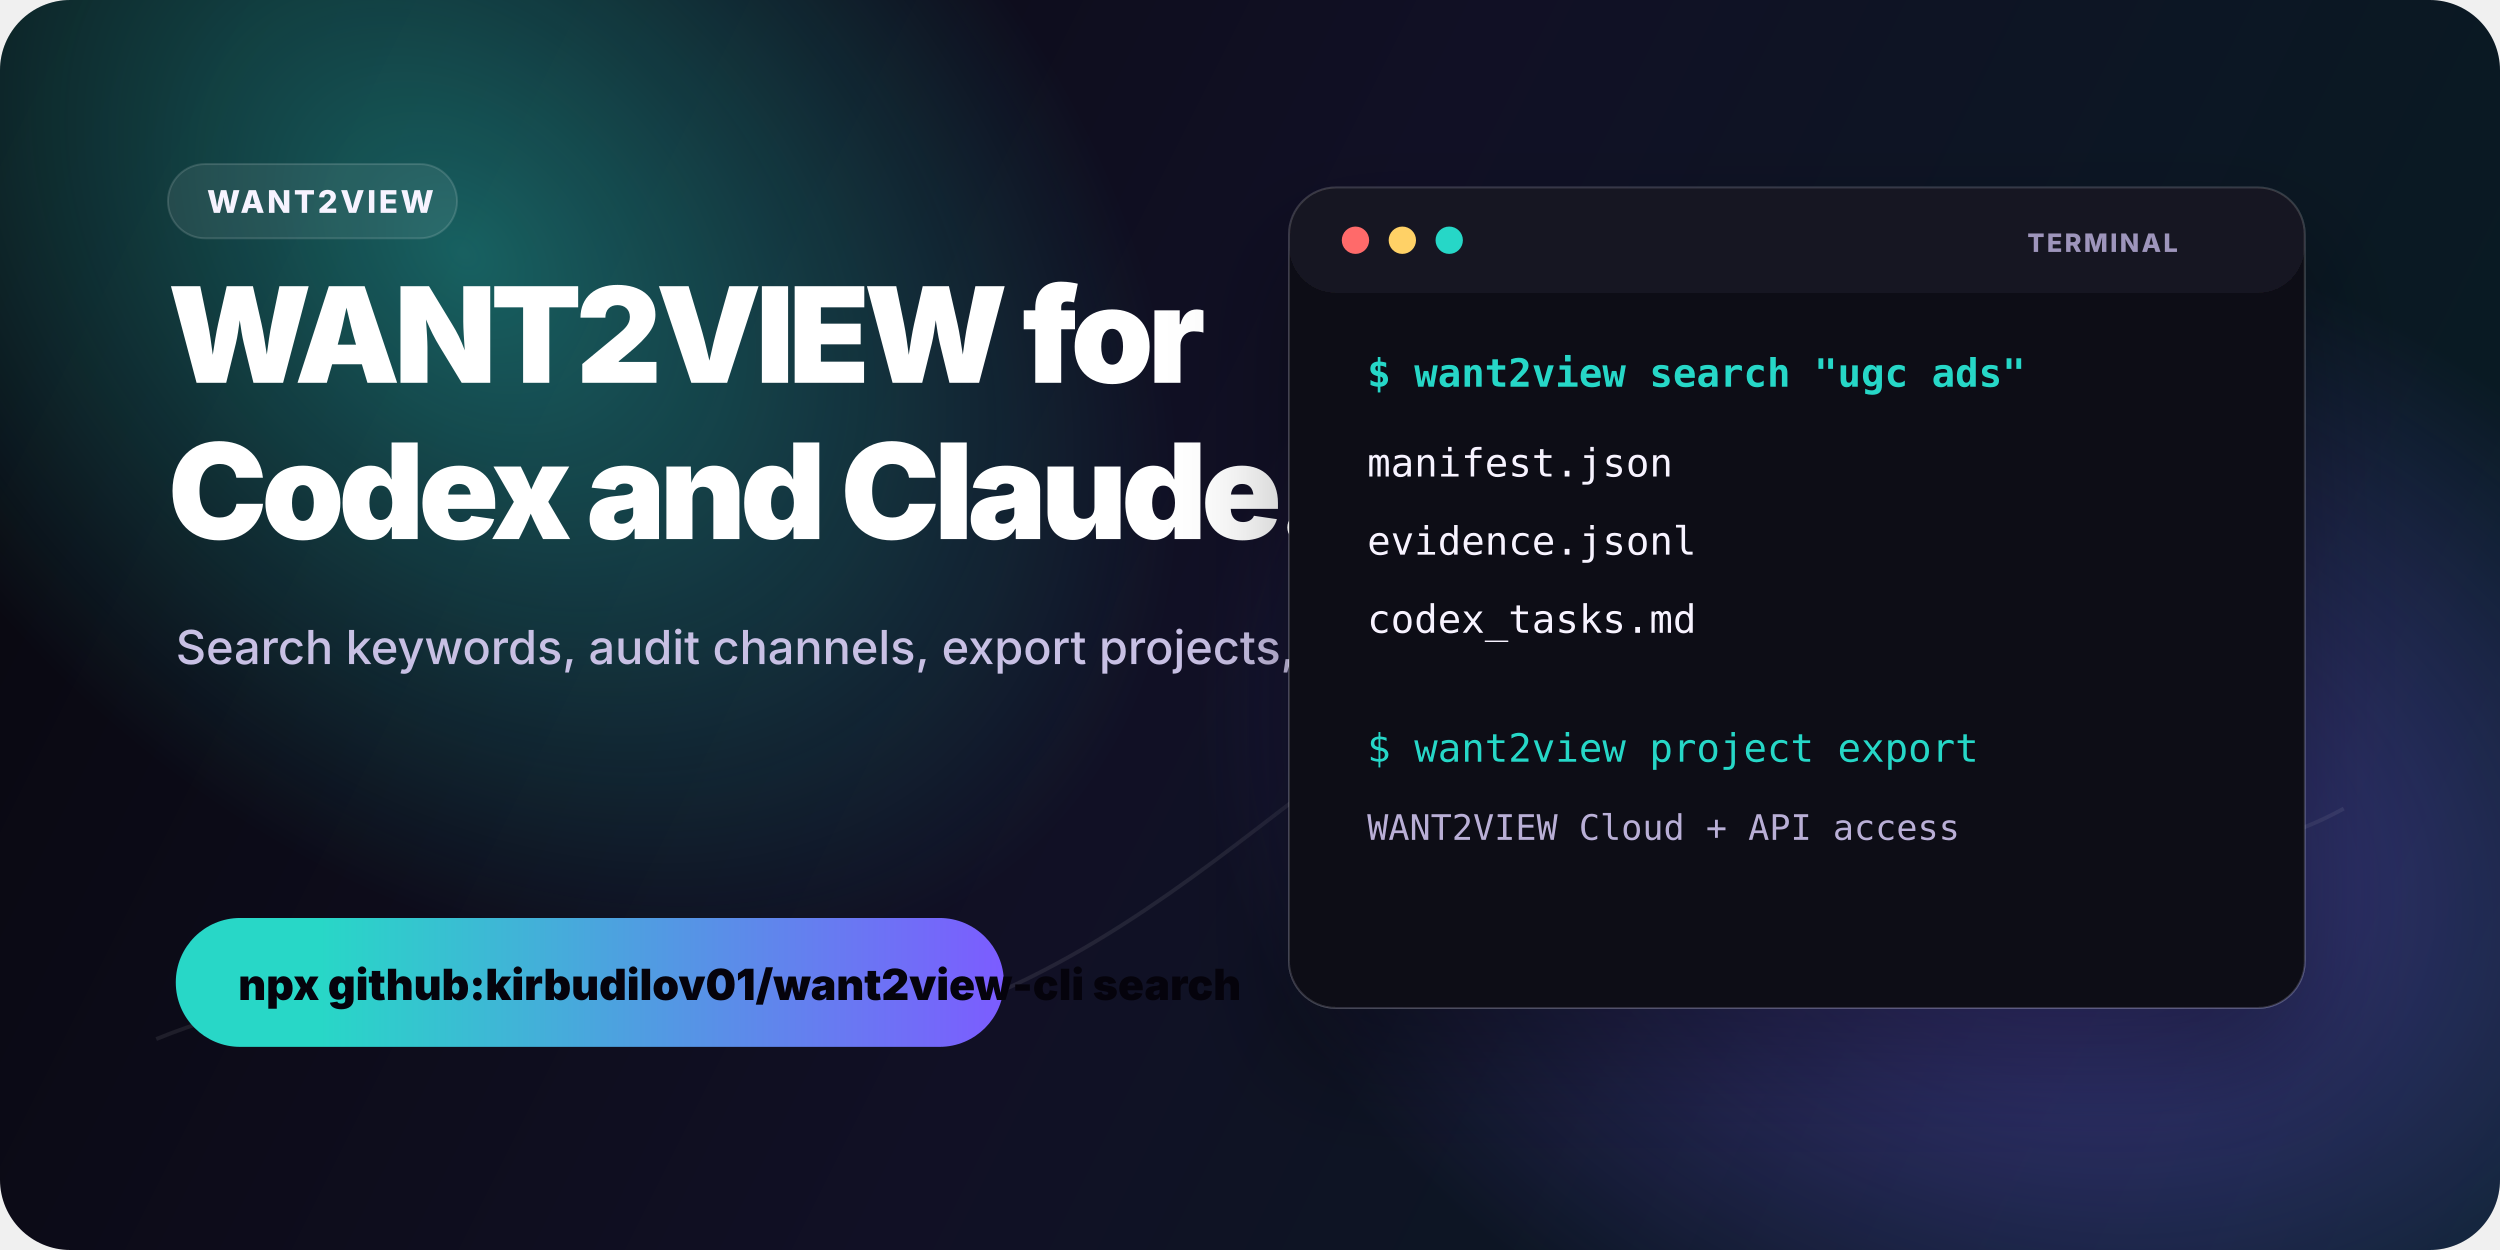
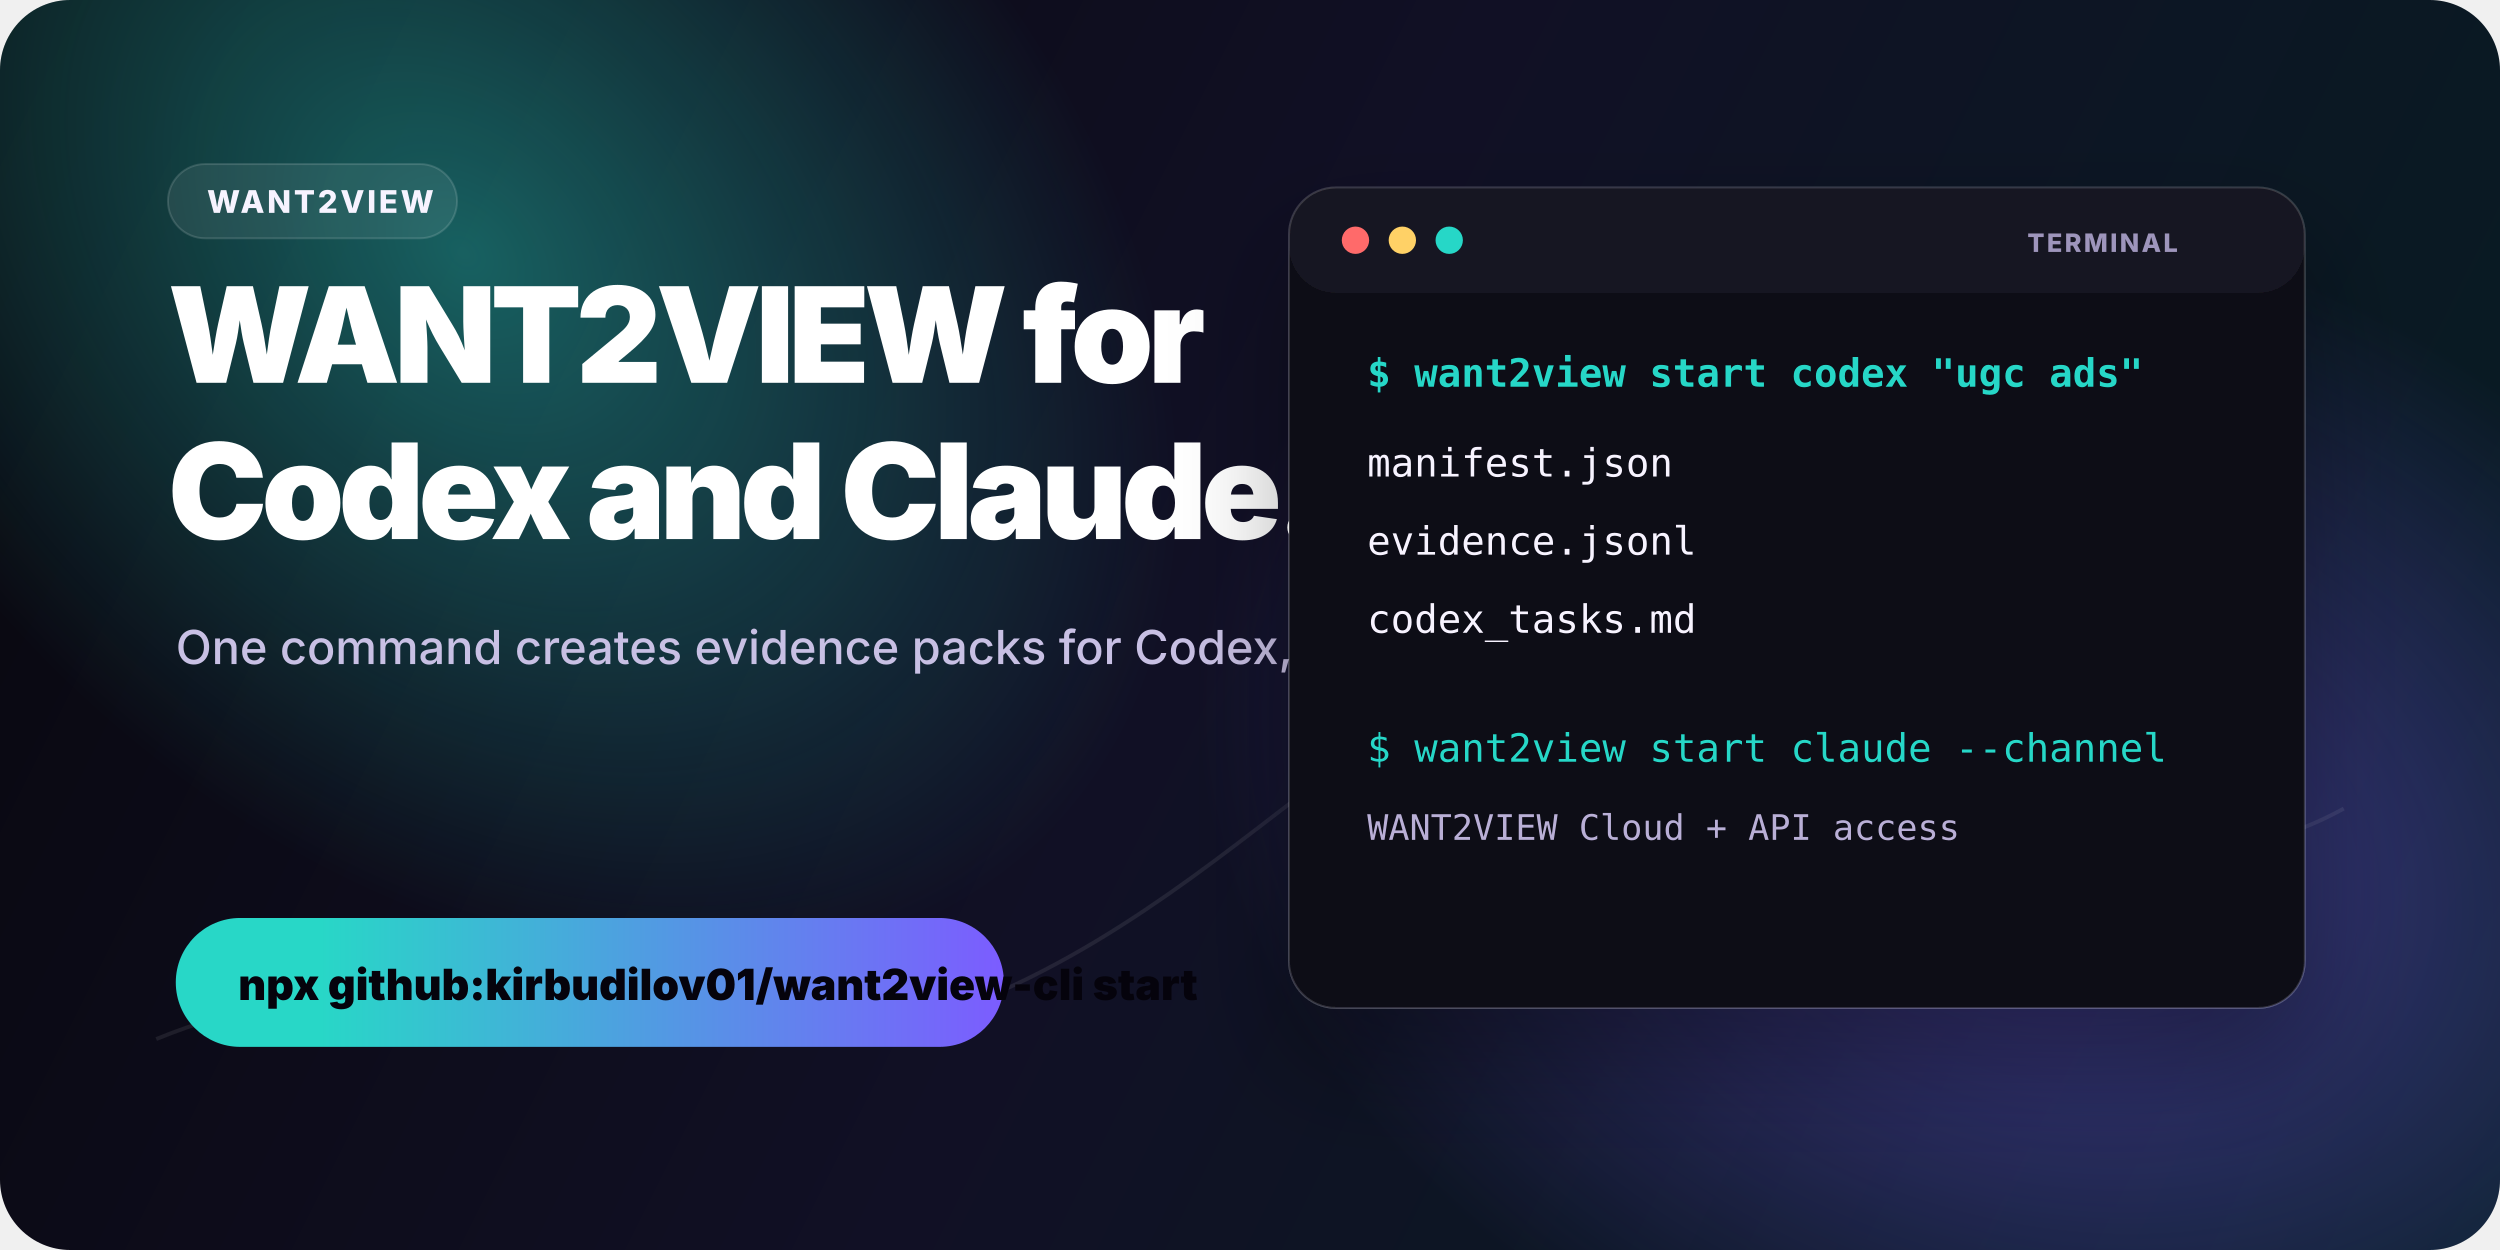
<svg xmlns="http://www.w3.org/2000/svg" width="1280" height="640" viewBox="0 0 1280 640" fill="none" role="img" aria-label="WANT2VIEW CLI hero">
  <defs>
    <linearGradient id="bg" x1="0" y1="0" x2="1280" y2="640" gradientUnits="userSpaceOnUse">
      <stop stop-color="#08070D" />
      <stop offset="0.48" stop-color="#111025" />
      <stop offset="1" stop-color="#061E22" />
    </linearGradient>
    <radialGradient id="glowA" cx="0" cy="0" r="1" gradientUnits="userSpaceOnUse" gradientTransform="translate(240 132) rotate(45) scale(420 300)">
      <stop stop-color="#28D7C7" stop-opacity="0.42" />
      <stop offset="1" stop-color="#28D7C7" stop-opacity="0" />
    </radialGradient>
    <radialGradient id="glowB" cx="0" cy="0" r="1" gradientUnits="userSpaceOnUse" gradientTransform="translate(1040 430) rotate(20) scale(440 320)">
      <stop stop-color="#7C5CFF" stop-opacity="0.48" />
      <stop offset="1" stop-color="#7C5CFF" stop-opacity="0" />
    </radialGradient>
    <linearGradient id="accent" x1="164" y1="512" x2="514" y2="512" gradientUnits="userSpaceOnUse">
      <stop stop-color="#28D7C7" />
      <stop offset="1" stop-color="#7C5CFF" />
    </linearGradient>
    <filter id="shadow" x="-20%" y="-20%" width="140%" height="140%" color-interpolation-filters="sRGB">
      <feDropShadow dx="0" dy="28" stdDeviation="28" flood-color="#000000" flood-opacity="0.35" />
    </filter>
  </defs>
  <rect width="1280" height="640" rx="36" fill="url(#bg)" />
  <rect width="1280" height="640" rx="36" fill="url(#glowA)" />
  <rect width="1280" height="640" rx="36" fill="url(#glowB)" />
  <path d="M80 532C246 464 355 582 520 504C672 432 744 290 910 330C1045 363 1087 476 1200 414" stroke="#FFFFFF" stroke-opacity="0.08" stroke-width="2" />
  <g transform="translate(86 84)">
    <rect x="0" y="0" width="148" height="38" rx="19" fill="#FFFFFF" fill-opacity="0.08" stroke="#FFFFFF" stroke-opacity="0.14" />
    <text x="20" y="25" fill="#F7F3FF" font-family="Inter, Arial, sans-serif" font-size="16" font-weight="800" letter-spacing="1.4">WANT2VIEW</text>
  </g>
  <text x="86" y="196" fill="#FFFFFF" font-family="Inter, Arial, sans-serif" font-size="68" font-weight="900" letter-spacing="-3">
    WANT2VIEW for
  </text>
  <text x="86" y="276" fill="#FFFFFF" font-family="Inter, Arial, sans-serif" font-size="68" font-weight="900" letter-spacing="-3">
    Codex and Claude.
  </text>
  <text x="90" y="340" fill="#C8C0E4" font-family="Inter, Arial, sans-serif" font-size="24" font-weight="500">
-     Search keywords, audit channels, export projects, and hand agents real evidence.
+     One command creates evidence packs for Codex, Claude, and terminal agents.
  </text>
  <rect x="90" y="470" width="424" height="66" rx="33" fill="url(#accent)" />
  <text x="122" y="512" fill="#05030C" font-family="Inter, Arial, sans-serif" font-size="22" font-weight="900">
-     npx github:kirbudilov01/want2view-cli search
+     npx github:kirbudilov01/want2view-cli start
  </text>
  <g filter="url(#shadow)">
    <rect x="660" y="96" width="520" height="420" rx="24" fill="#090813" stroke="#FFFFFF" stroke-opacity="0.16" />
    <rect x="660" y="96" width="520" height="54" rx="24" fill="#FFFFFF" fill-opacity="0.06" />
    <circle cx="694" cy="123" r="7" fill="#FF6B6B" />
    <circle cx="718" cy="123" r="7" fill="#FFD166" />
    <circle cx="742" cy="123" r="7" fill="#28D7C7" />
    <text x="1038" y="129" fill="#9E95BC" font-family="Inter, Arial, sans-serif" font-size="13" font-weight="800" letter-spacing="1.2">TERMINAL</text>
-     <text x="700" y="198" fill="#28D7C7" font-family="SFMono-Regular, Consolas, monospace" font-size="20" font-weight="700">$ want2view search "ugc ads"</text>
+     <text x="700" y="198" fill="#28D7C7" font-family="SFMono-Regular, Consolas, monospace" font-size="20" font-weight="700">$ want2view start codex "ugc ads"</text>
    <text x="700" y="244" fill="#F7F3FF" font-family="SFMono-Regular, Consolas, monospace" font-size="20">manifest.json</text>
    <text x="700" y="284" fill="#F7F3FF" font-family="SFMono-Regular, Consolas, monospace" font-size="20">evidence.jsonl</text>
    <text x="700" y="324" fill="#F7F3FF" font-family="SFMono-Regular, Consolas, monospace" font-size="20">codex_tasks.md</text>
-     <text x="700" y="390" fill="#28D7C7" font-family="SFMono-Regular, Consolas, monospace" font-size="20">$ want2view project export</text>
+     <text x="700" y="390" fill="#28D7C7" font-family="SFMono-Regular, Consolas, monospace" font-size="20">$ want2view start claude --channel</text>
    <text x="700" y="430" fill="#B9AFD6" font-family="SFMono-Regular, Consolas, monospace" font-size="18">WANT2VIEW Cloud + API access</text>
  </g>
</svg>
